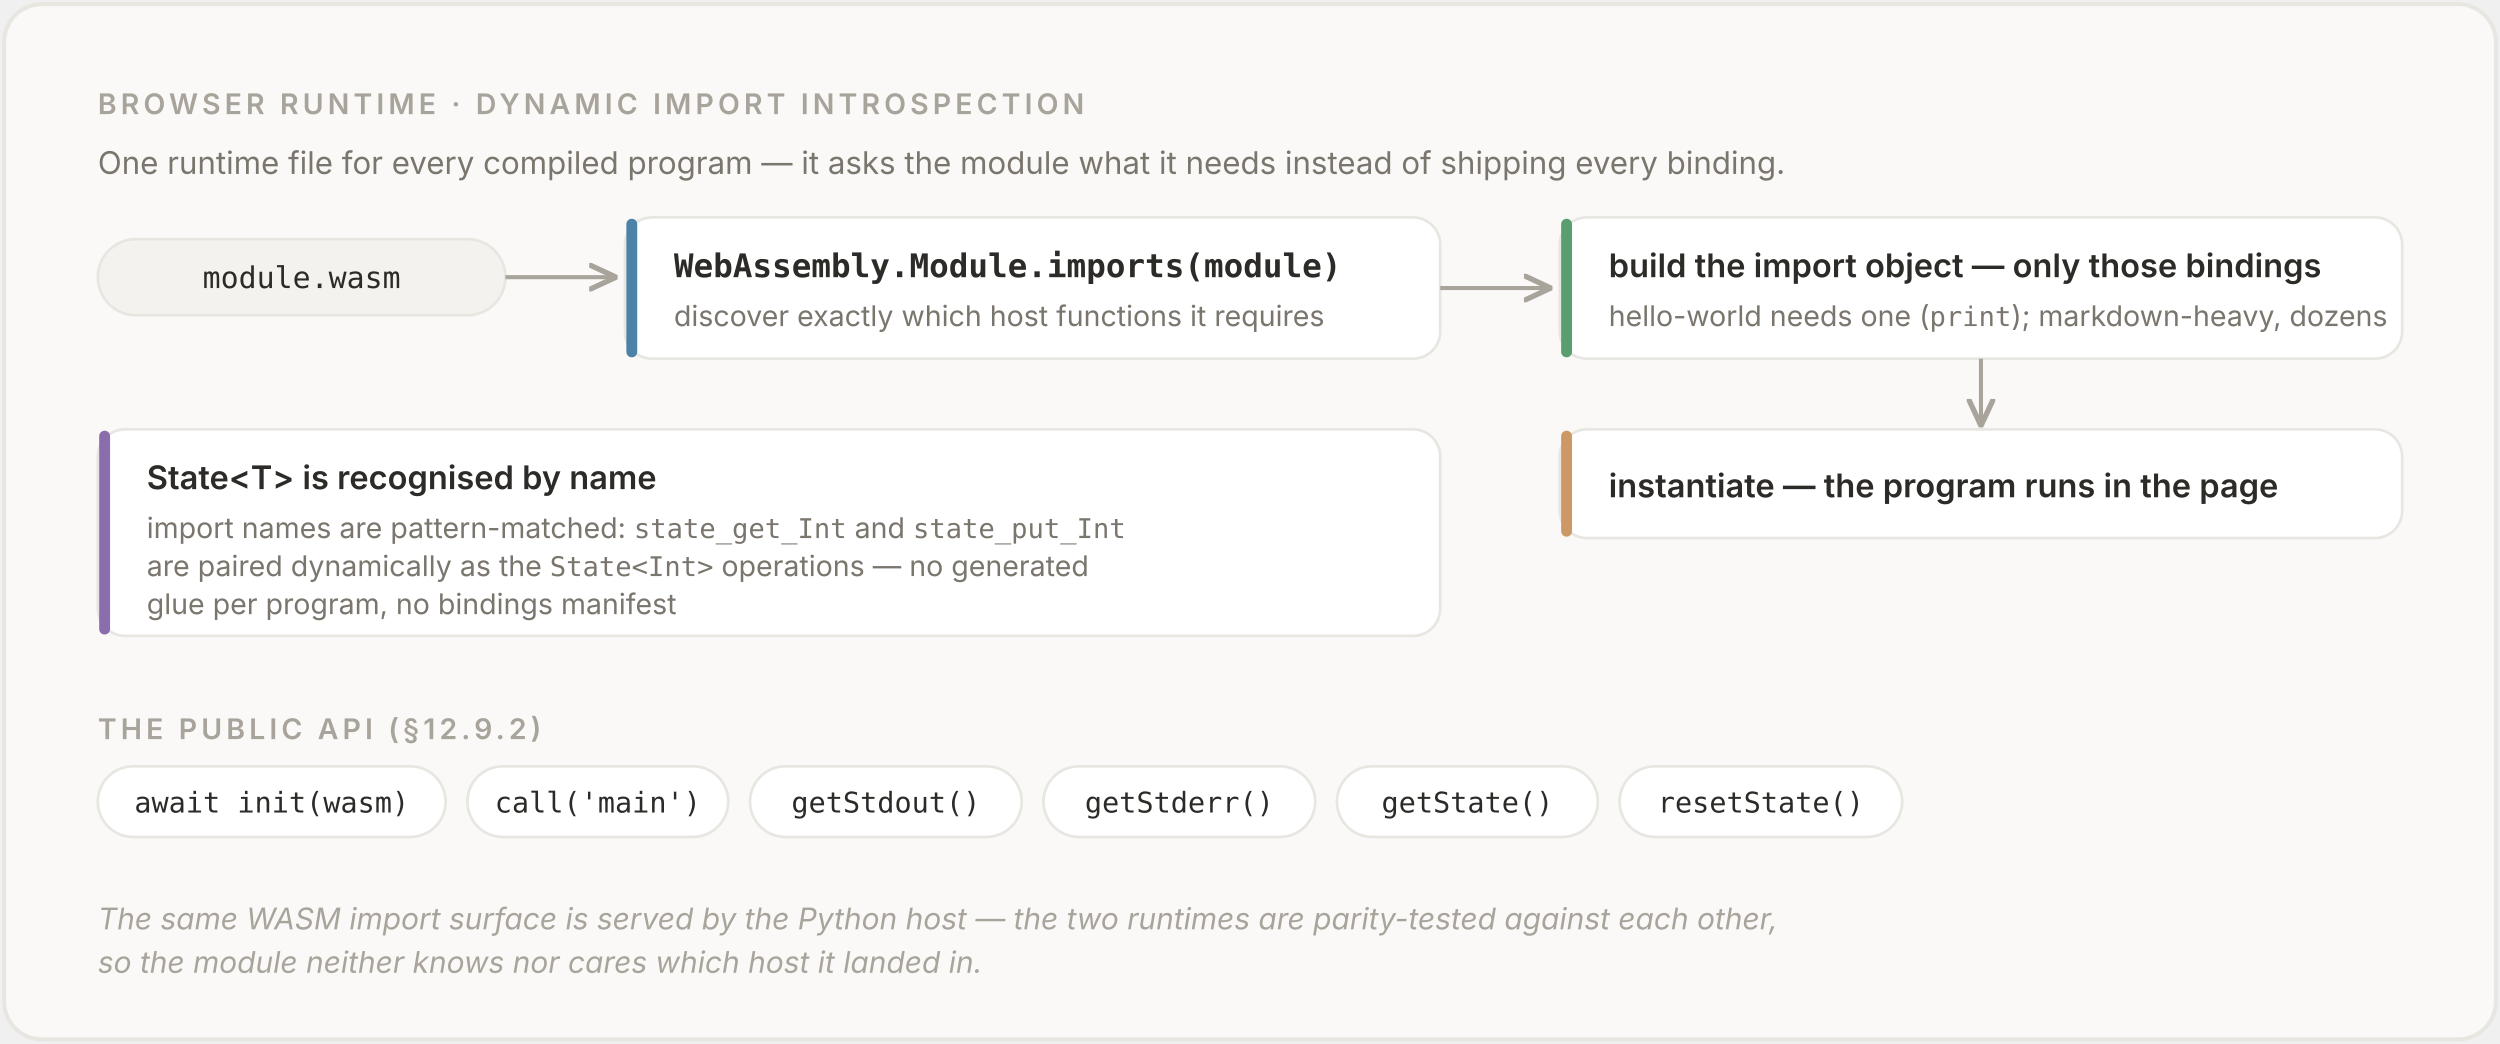
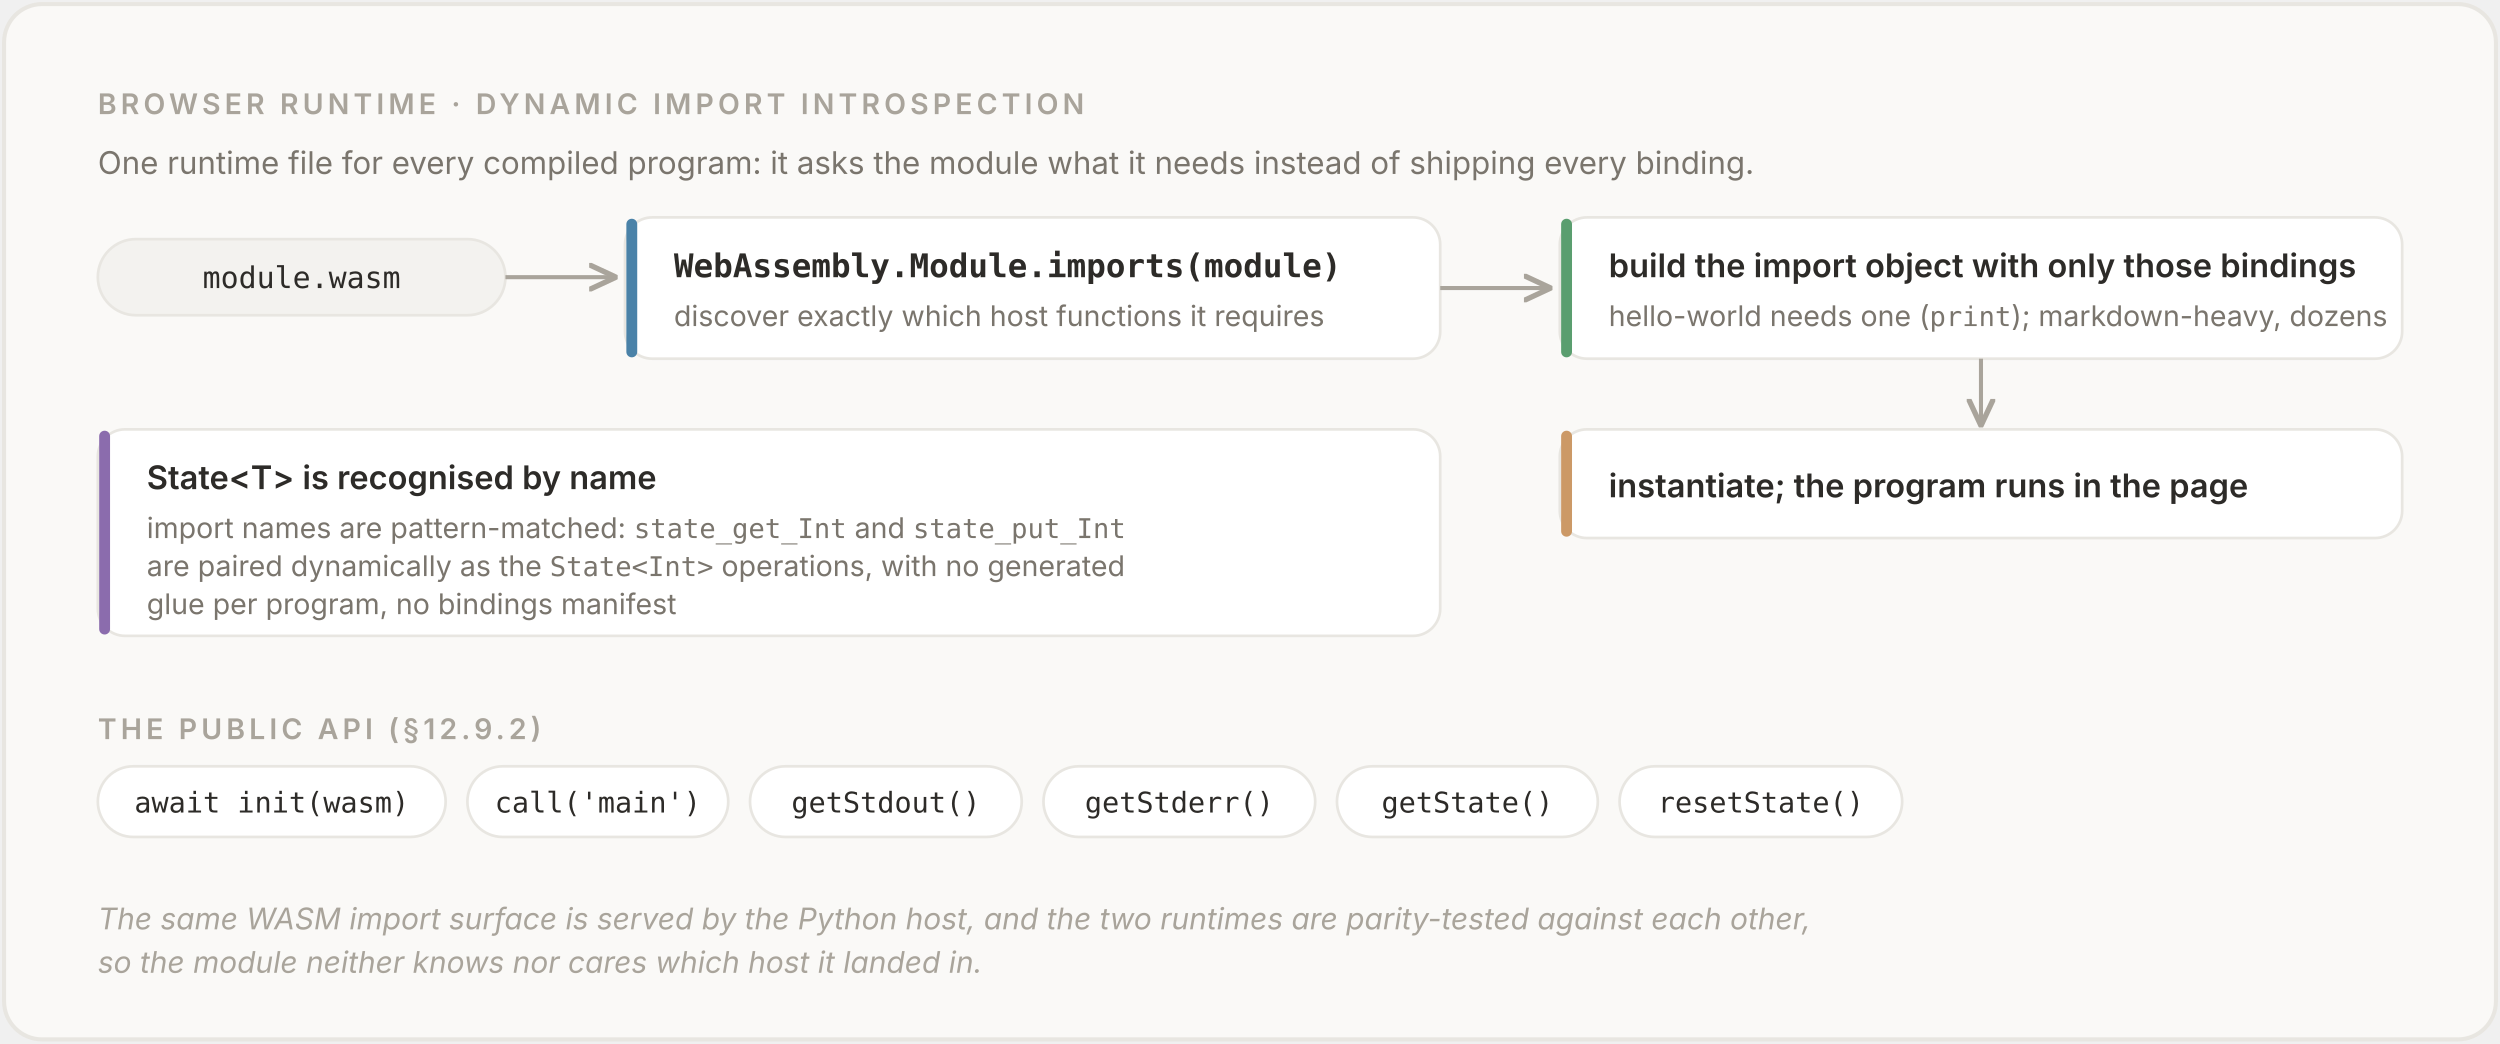
<svg xmlns="http://www.w3.org/2000/svg" width="920" height="384" viewBox="0 0 920 384" role="img" aria-labelledby="title">
  <defs>
    <marker id="arr" viewBox="0 0 8 8" refX="7" refY="4" markerWidth="7" markerHeight="7" orient="auto-start-reverse">
      <path d="M0,0.5 L7.5,4 L0,7.5" fill="none" stroke="#a9a49b" stroke-width="1.5" stroke-linecap="round" stroke-linejoin="round" />
    </marker>
    <style>
      .f  { font-family: -apple-system, BlinkMacSystemFont, 'Segoe UI', system-ui, sans-serif; }
      .m  { font-family: 'SF Mono', Menlo, Monaco, Consolas, monospace; }
      .micro { font-size: 10.5px; font-weight: 600; letter-spacing: 1.5px; fill: #a9a49b; }
      .sub { font-size: 11.5px; fill: #7a756d; }
      .card { fill: #ffffff; stroke: #e8e6e1; stroke-width: 1; }
      .t { font-size: 12px; font-weight: 600; fill: #2d2b28; }
      .d { font-size: 10.5px; fill: #7a756d; }
      .edge { fill: none; stroke: #a9a49b; stroke-width: 1.5; }
      .footi { font-size: 11px; font-style: italic; fill: #a9a49b; }
    </style>
  </defs>
  <rect x="1.5" y="1.5" width="917" height="381" rx="14" fill="#faf9f7" stroke="#e8e6e1" stroke-width="1.5" />
  <text class="f micro" x="36" y="42">BROWSER RUNTIME · DYNAMIC IMPORT INTROSPECTION</text>
-   <text class="f sub" x="36" y="64">One runtime file for every compiled program — it asks the module what it needs instead of shipping every binding.</text>
+   <text class="f sub" x="36" y="64">One runtime file for every compiled program: it asks the module what it needs instead of shipping every binding.</text>
  <rect x="36" y="88" width="150" height="28" rx="14" fill="#f3f2ef" stroke="#e8e6e1" />
  <text class="m" x="111" y="106" text-anchor="middle" font-size="11px" fill="#2d2b28">module.wasm</text>
  <line class="edge" x1="186" y1="102" x2="226" y2="102" marker-end="url(#arr)" />
  <g>
    <rect class="card" x="230" y="80" width="300" height="52" rx="10" />
    <rect x="230.5" y="80.5" width="4" height="51" rx="2" fill="#4a82a8" />
    <text class="m t" x="248" y="102" font-size="11.5px">WebAssembly.Module.imports(module)</text>
    <text class="f d" x="248" y="120">discover exactly which host functions it requires</text>
  </g>
  <line class="edge" x1="530" y1="106" x2="570" y2="106" marker-end="url(#arr)" />
  <g>
    <rect class="card" x="574" y="80" width="310" height="52" rx="10" />
    <rect x="574.5" y="80.5" width="4" height="51" rx="2" fill="#5a9e6f" />
-     <text class="f t" x="592" y="102">build the import object — only those bindings</text>
+     <text class="f t" x="592" y="102">build the import object with only those bindings</text>
    <text class="f d" x="592" y="120">hello-world needs one (<tspan class="m" font-size="10px">print</tspan>); markdown-heavy, dozens</text>
  </g>
  <polyline class="edge" points="729,132 729,156" marker-end="url(#arr)" />
  <g>
    <rect class="card" x="574" y="158" width="310" height="40" rx="10" />
    <rect x="574.5" y="158.5" width="4" height="39" rx="2" fill="#cc9966" />
-     <text class="f t" x="592" y="183">instantiate — the program runs in the page</text>
+     <text class="f t" x="592" y="183">instantiate; the program runs in the page</text>
  </g>
  <g>
    <rect class="card" x="36" y="158" width="494" height="76" rx="10" />
    <rect x="36.5" y="158.5" width="4" height="75" rx="2" fill="#8b6cad" />
    <text class="f t" x="54" y="180">State&lt;T&gt; is recognised by name</text>
    <text class="f d" x="54" y="198">import names are pattern-matched: <tspan class="m" font-size="10px">state_get_Int</tspan> and <tspan class="m" font-size="10px">state_put_Int</tspan>
    </text>
-     <text class="f d" x="54" y="212">are paired dynamically as the <tspan class="m" font-size="10px">State&lt;Int&gt;</tspan> operations — no generated</text>
+     <text class="f d" x="54" y="212">are paired dynamically as the <tspan class="m" font-size="10px">State&lt;Int&gt;</tspan> operations, with no generated</text>
    <text class="f d" x="54" y="226">glue per program, no bindings manifest</text>
  </g>
  <text class="f micro" x="36" y="272">THE PUBLIC API (§12.9.2)</text>
  <g class="m" font-size="10.5px">
    <rect class="card" x="36" y="282" width="128" height="26" rx="13" />
    <text x="100" y="299" text-anchor="middle" fill="#2d2b28">await init(wasm)</text>
    <rect class="card" x="172" y="282" width="96" height="26" rx="13" />
    <text x="220" y="299" text-anchor="middle" fill="#2d2b28">call('main')</text>
    <rect class="card" x="276" y="282" width="100" height="26" rx="13" />
    <text x="326" y="299" text-anchor="middle" fill="#2d2b28">getStdout()</text>
    <rect class="card" x="384" y="282" width="100" height="26" rx="13" />
    <text x="434" y="299" text-anchor="middle" fill="#2d2b28">getStderr()</text>
    <rect class="card" x="492" y="282" width="96" height="26" rx="13" />
    <text x="540" y="299" text-anchor="middle" fill="#2d2b28">getState()</text>
    <rect class="card" x="596" y="282" width="104" height="26" rx="13" />
    <text x="648" y="299" text-anchor="middle" fill="#2d2b28">resetState()</text>
  </g>
-   <text class="f footi" x="36" y="342">The same WASM import surface is served by the Python host — the two runtimes are parity-tested against each other,</text>
+   <text class="f footi" x="36" y="342">The same WASM import surface is served by the Python host, and the two runtimes are parity-tested against each other,</text>
  <text class="f footi" x="36" y="358">so the module neither knows nor cares which host it landed in.</text>
</svg>
